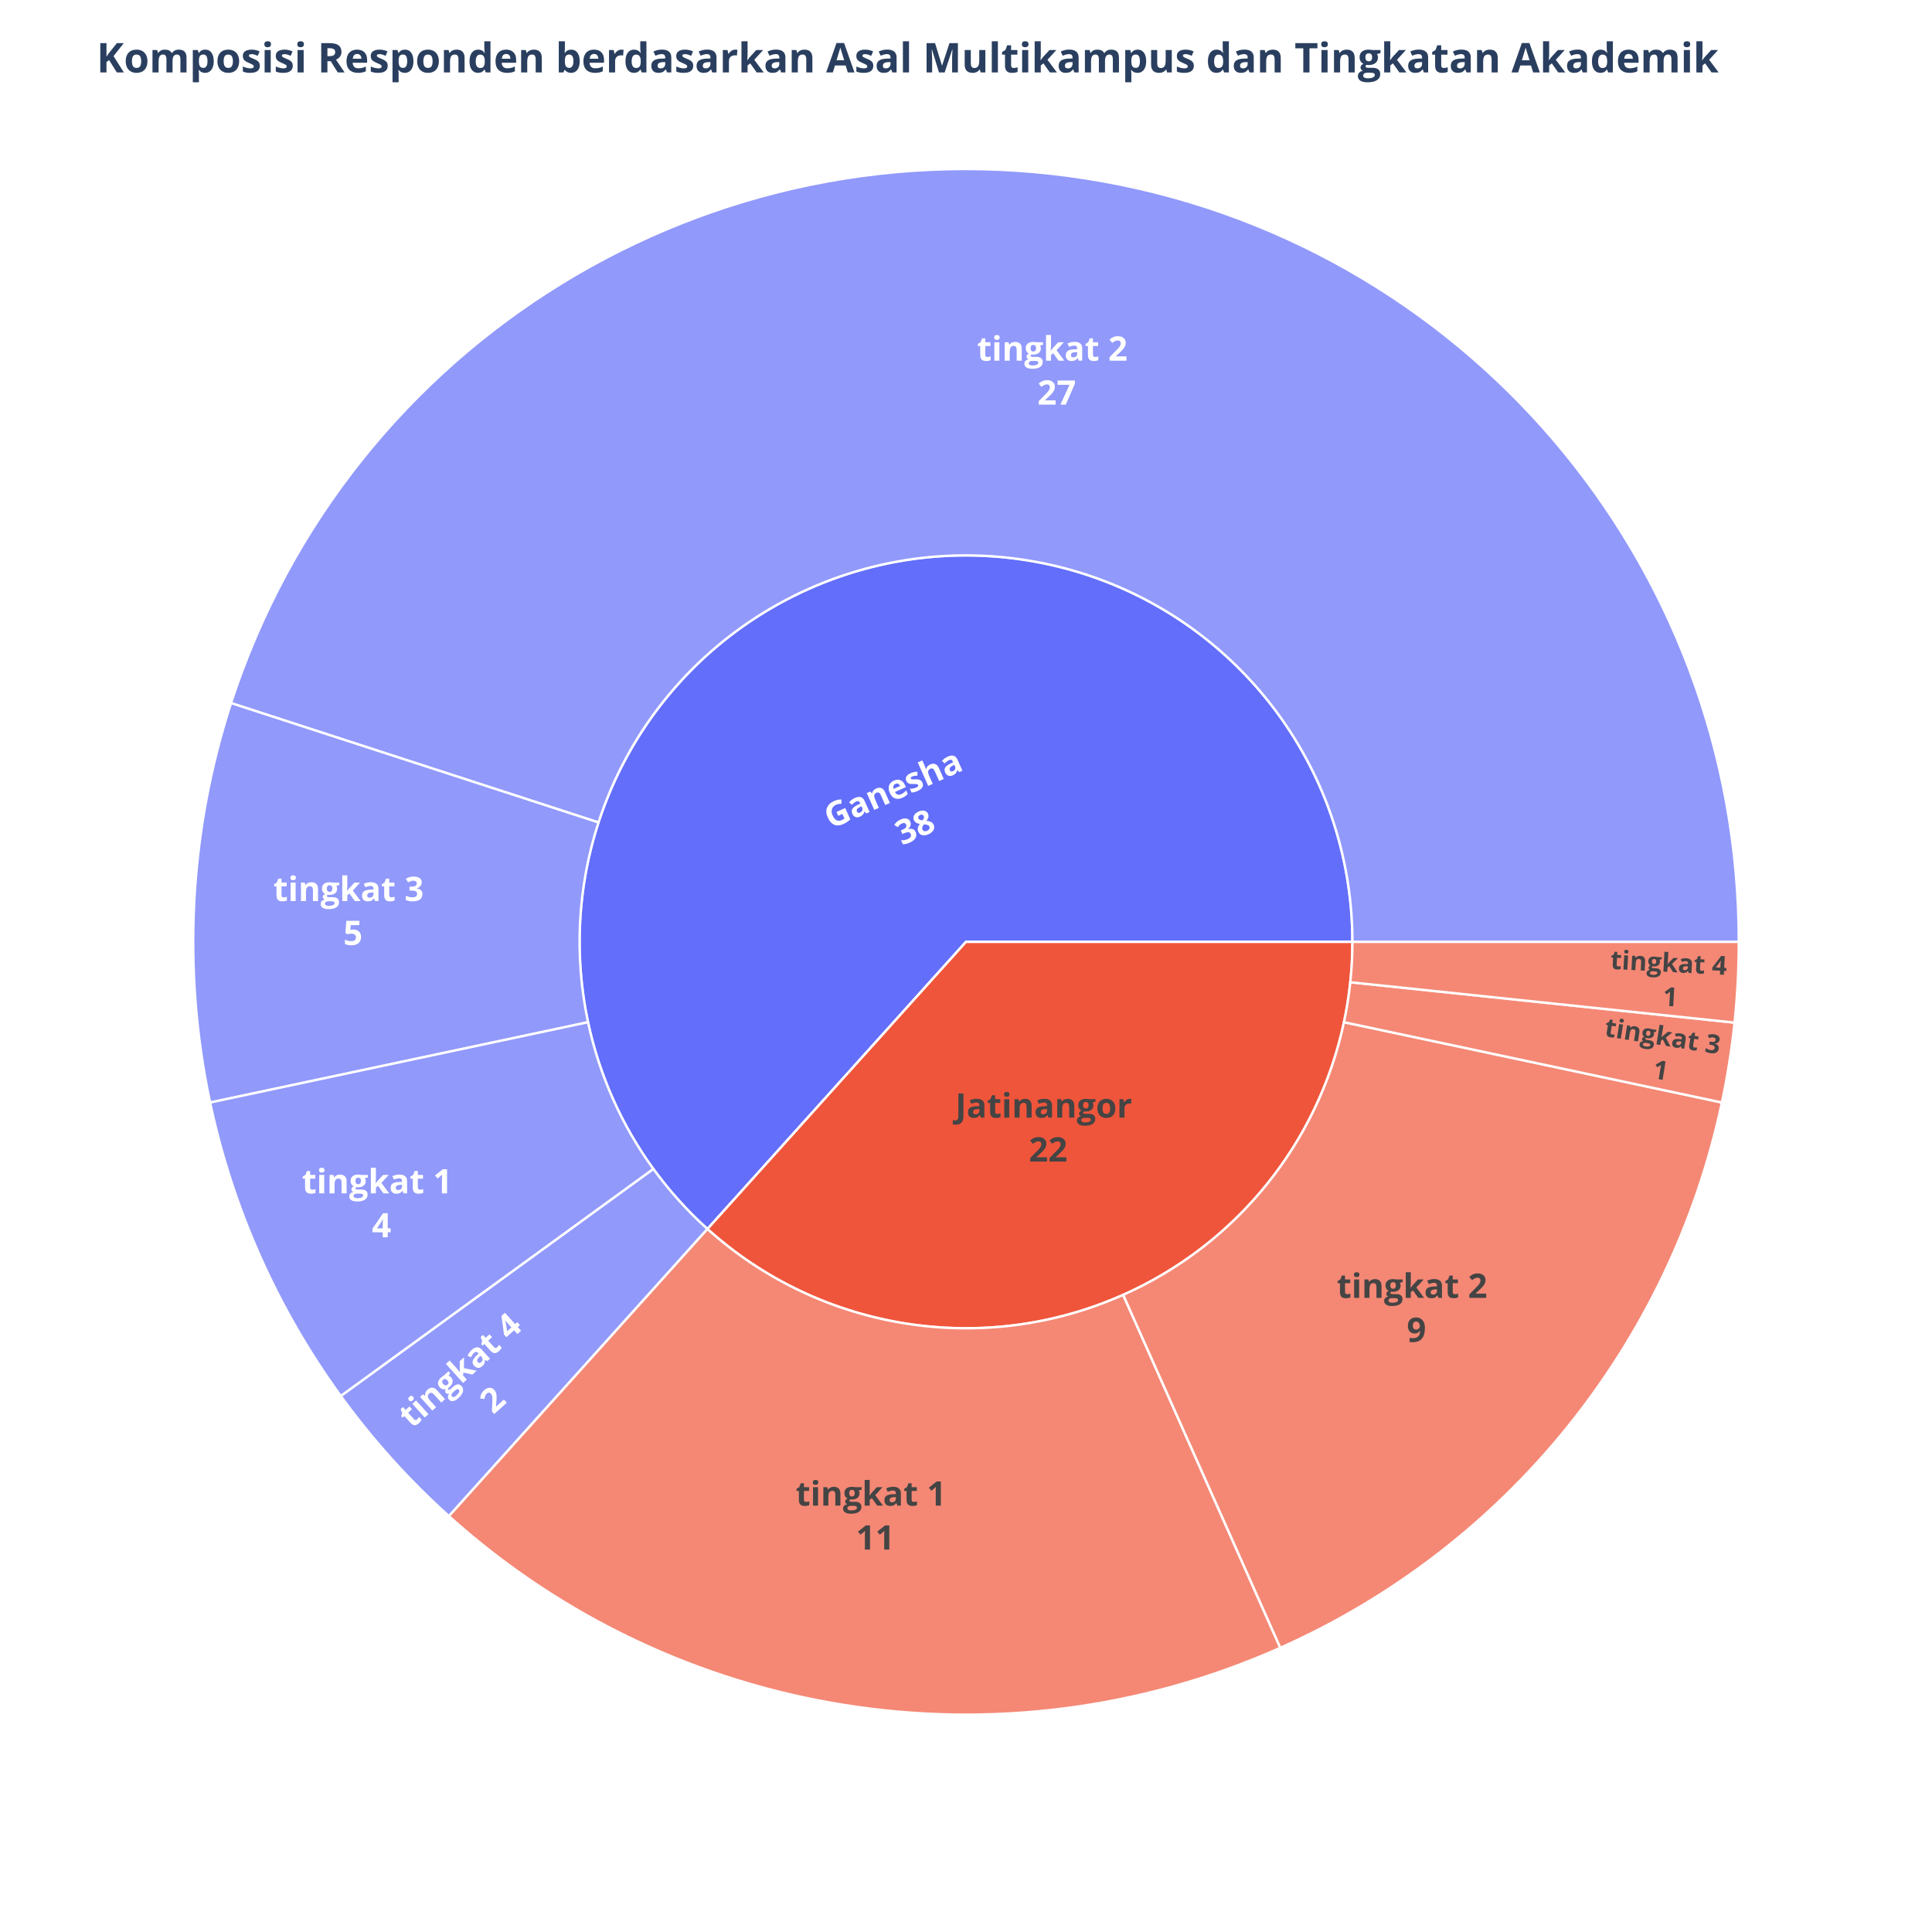
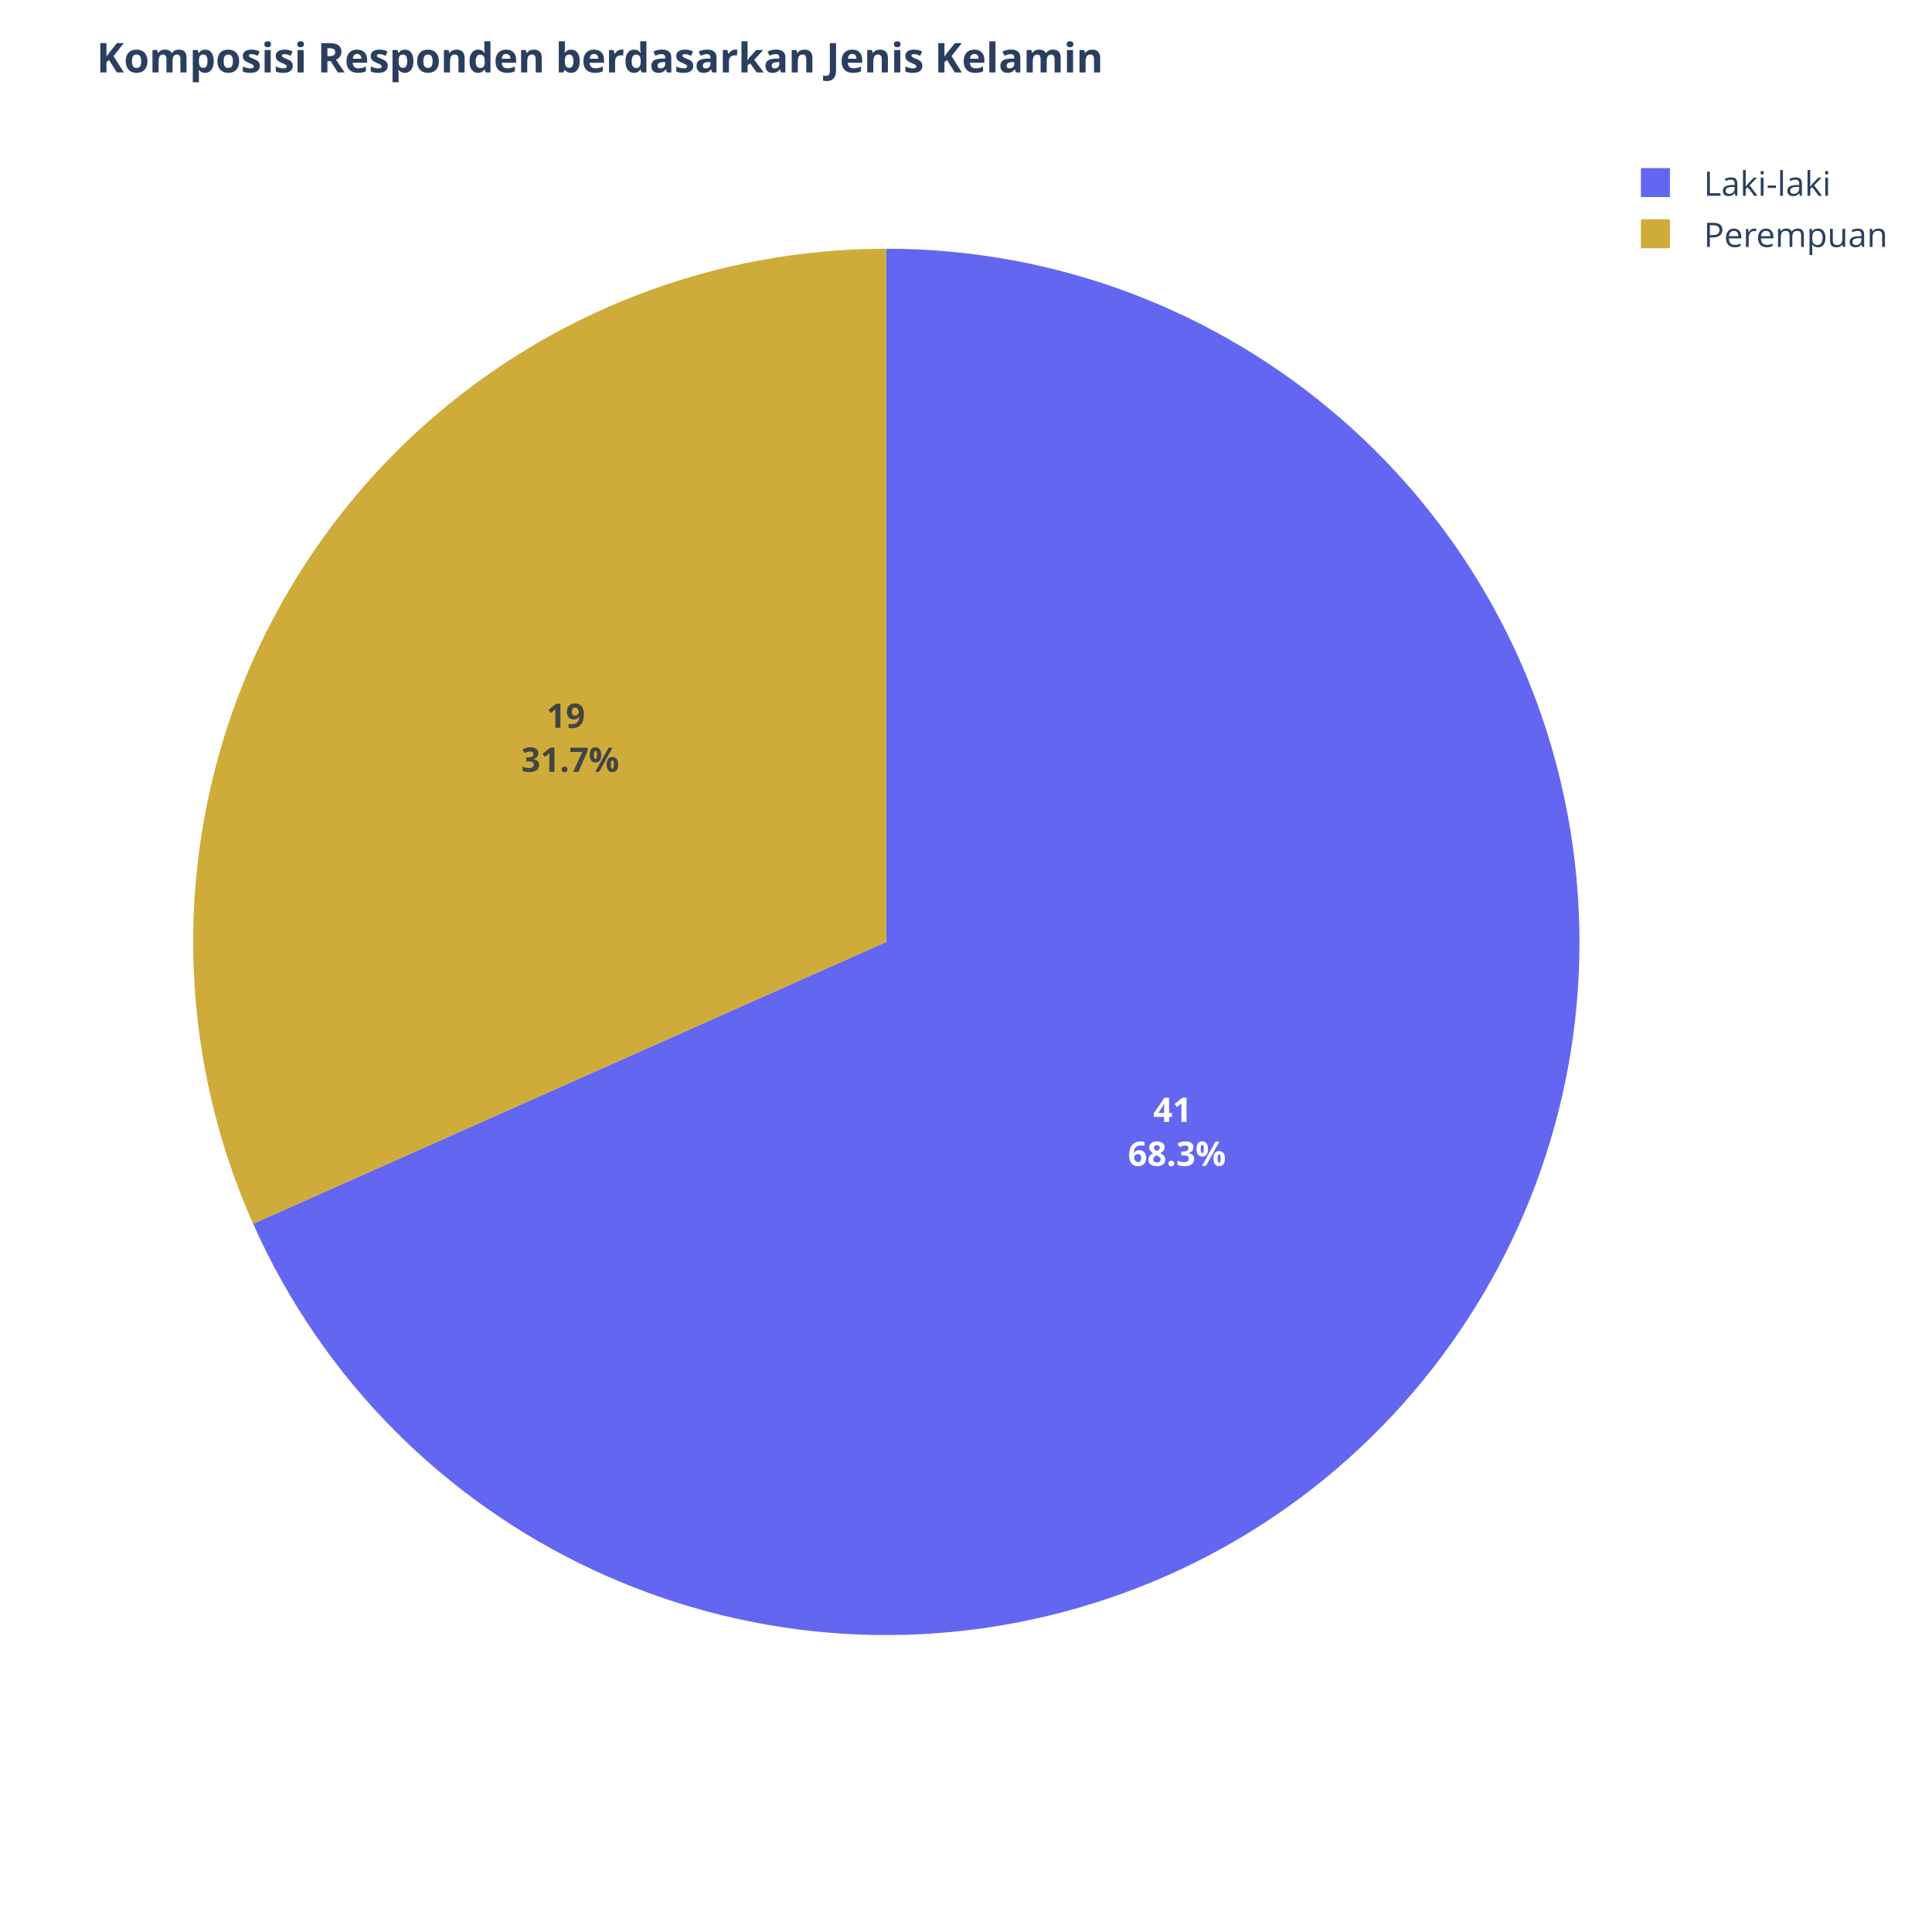
<svg xmlns="http://www.w3.org/2000/svg" class="main-svg" width="800" height="800" style="" viewBox="0 0 800 800">
  <rect x="0" y="0" width="800" height="800" style="fill: rgb(255, 255, 255); fill-opacity: 1;" />
-   <defs id="defs-9c02f4">
+   <defs id="defs-0559ca">
    <g class="clips" />
    <g class="gradients" />
    <g class="patterns" />
  </defs>
  <g class="bglayer" />
  <g class="layer-below">
    <g class="imagelayer" />
    <g class="shapelayer" />
  </g>
  <g class="cartesianlayer" />
  <g class="polarlayer" />
  <g class="smithlayer" />
  <g class="ternarylayer" />
  <g class="geolayer" />
  <g class="funnelarealayer" />
-   <g class="pielayer" />
-   <g class="iciclelayer" />
-   <g class="treemaplayer" />
-   <g class="sunburstlayer">
-     <g class="trace sunburst" stroke-linejoin="round" style="opacity: 1;">
-       <g class="slice cursor-pointer">
-         <path class="surface" d="M400,390L560,390A160,160 0,1,0 292.939,508.903L400,390A0,0 0,1,1 400,390Z" style="pointer-events: none; stroke-width: 1; fill: rgb(99, 110, 250); fill-opacity: 1; stroke: rgb(255, 255, 255); stroke-opacity: 1;" />
+   <g class="pielayer">
+     <g class="trace" stroke-linejoin="round" style="opacity: 1;">
+       <g class="slice">
+         <path class="surface" d="M367,390l0,-287a287,287 0 1 1 -262.188,403.733Z" style="pointer-events: none; fill: rgb(99, 102, 241); fill-opacity: 1; stroke-width: 0; stroke: rgb(68, 68, 68); stroke-opacity: 1;" />
        <g class="slicetext">
-           <text data-notex="1" class="slicetext" text-anchor="middle" x="0" y="0" style="font-family: 'Open Sans', verdana, arial, sans-serif; font-size: 14px; fill: rgb(255, 255, 255); fill-opacity: 1; font-weight: bold; white-space: pre;" transform="translate(373.4174,330.2944)rotate(-24)">
-             <tspan class="line" dy="0em" x="0" y="0">Ganesha</tspan>
-             <tspan class="line" dy="1.3em" x="0" y="0">38</tspan>
-           </text>
-         </g>
-       </g>
-       <g class="slice cursor-pointer">
-         <path class="surface" d="M400,390L292.939,508.903A160,160 0,0,0 560,390L400,390A0,0 0,0,1 400,390Z" style="pointer-events: none; stroke-width: 1; fill: rgb(239, 85, 59); fill-opacity: 1; stroke: rgb(255, 255, 255); stroke-opacity: 1;" />
-         <g class="slicetext">
-           <text data-notex="1" class="slicetext" text-anchor="middle" x="0" y="0" style="font-family: 'Open Sans', verdana, arial, sans-serif; font-size: 14px; fill: rgb(68, 68, 68); fill-opacity: 1; font-weight: bold; white-space: pre;" transform="translate(434.009,462.784)">
-             <tspan class="line" dy="0em" x="0" y="0">Jatinangor</tspan>
-             <tspan class="line" dy="1.3em" x="0" y="0">22</tspan>
+           <text data-notex="1" class="slicetext" transform="translate(487.3492,464.5541)" text-anchor="middle" x="0" y="0" style="font-family: 'Open Sans', verdana, arial, sans-serif; font-size: 14px; fill: rgb(255, 255, 255); fill-opacity: 1; font-weight: bold; white-space: pre;">
+             <tspan class="line" dy="0em" x="0" y="0">41</tspan>
+             <tspan class="line" dy="1.3em" x="0" y="0">68.3%</tspan>
          </text>
        </g>
      </g>
      <g class="slice">
-         <path class="surface" d="M560,390L720,390A320,320 0,0,0 95.662,291.115L247.831,340.557A160,160 0,0,1 560,390Z" style="pointer-events: none; stroke-width: 1; fill: rgb(99, 110, 250); fill-opacity: 1; stroke: rgb(255, 255, 255); stroke-opacity: 1; opacity: 0.7;" />
+         <path class="surface" d="M367,390l-262.188,116.733a287,287 0 0 1 262.188,-403.733Z" style="pointer-events: none; fill: rgb(207, 171, 58); fill-opacity: 1; stroke-width: 0; stroke: rgb(68, 68, 68); stroke-opacity: 1;" />
        <g class="slicetext">
-           <text data-notex="1" class="slicetext" text-anchor="middle" x="0" y="0" style="font-family: 'Open Sans', verdana, arial, sans-serif; font-size: 14px; fill: rgb(255, 255, 255); fill-opacity: 1; font-weight: bold; white-space: pre;" transform="translate(437.5443,149.3532)">
-             <tspan class="line" dy="0em" x="0" y="0">tingkat 2</tspan>
-             <tspan class="line" dy="1.3em" x="0" y="0">27</tspan>
-           </text>
-         </g>
-       </g>
-       <g class="slice">
-         <path class="surface" d="M247.831,340.557L95.662,291.115A320,320 0,0,0 86.993,456.532L243.496,423.266A160,160 0,0,1 247.831,340.557Z" style="pointer-events: none; stroke-width: 1; fill: rgb(99, 110, 250); fill-opacity: 1; stroke: rgb(255, 255, 255); stroke-opacity: 1; opacity: 0.7;" />
-         <g class="slicetext">
-           <text data-notex="1" class="slicetext" text-anchor="middle" x="0" y="0" style="font-family: 'Open Sans', verdana, arial, sans-serif; font-size: 14px; fill: rgb(255, 255, 255); fill-opacity: 1; font-weight: bold; white-space: pre;" transform="translate(146.1419,373.0943)">
-             <tspan class="line" dy="0em" x="0" y="0">tingkat 3</tspan>
-             <tspan class="line" dy="1.3em" x="0" y="0">5</tspan>
-           </text>
-         </g>
-       </g>
-       <g class="slice">
-         <path class="surface" d="M243.496,423.266L86.993,456.532A320,320 0,0,0 141.115,578.091L270.557,484.046A160,160 0,0,1 243.496,423.266Z" style="pointer-events: none; stroke-width: 1; fill: rgb(99, 110, 250); fill-opacity: 1; stroke: rgb(255, 255, 255); stroke-opacity: 1; opacity: 0.7;" />
-         <g class="slicetext">
-           <text data-notex="1" class="slicetext" text-anchor="middle" x="0" y="0" style="font-family: 'Open Sans', verdana, arial, sans-serif; font-size: 14px; fill: rgb(255, 255, 255); fill-opacity: 1; font-weight: bold; white-space: pre;" transform="translate(157.9835,494.1511)">
-             <tspan class="line" dy="0em" x="0" y="0">tingkat 1</tspan>
-             <tspan class="line" dy="1.3em" x="0" y="0">4</tspan>
-           </text>
-         </g>
-       </g>
-       <g class="slice">
-         <path class="surface" d="M270.557,484.046L141.115,578.091A320,320 0,0,0 185.878,627.806L292.939,508.903A160,160 0,0,1 270.557,484.046Z" style="pointer-events: none; stroke-width: 1; fill: rgb(99, 110, 250); fill-opacity: 1; stroke: rgb(255, 255, 255); stroke-opacity: 1; opacity: 0.7;" />
-         <g class="slicetext">
-           <text data-notex="1" class="slicetext" text-anchor="middle" x="0" y="0" style="font-family: 'Open Sans', verdana, arial, sans-serif; font-size: 14px; fill: rgb(255, 255, 255); fill-opacity: 1; font-weight: bold; white-space: pre;" transform="translate(195.0383,569.7019)rotate(-42)">
-             <tspan class="line" dy="0em" x="0" y="0">tingkat 4</tspan>
-             <tspan class="line" dy="1.3em" x="0" y="0">2</tspan>
-           </text>
-         </g>
-       </g>
-       <g class="slice">
-         <path class="surface" d="M292.939,508.903L185.878,627.806A320,320 0,0,0 530.156,682.335L465.078,536.167A160,160 0,0,1 292.939,508.903Z" style="pointer-events: none; stroke-width: 1; fill: rgb(239, 85, 59); fill-opacity: 1; stroke: rgb(255, 255, 255); stroke-opacity: 1; opacity: 0.7;" />
-         <g class="slicetext">
-           <text data-notex="1" class="slicetext" text-anchor="middle" x="0" y="0" style="font-family: 'Open Sans', verdana, arial, sans-serif; font-size: 14px; fill: rgb(68, 68, 68); fill-opacity: 1; font-weight: bold; white-space: pre;" transform="translate(362.4557,623.4436)">
-             <tspan class="line" dy="0em" x="0" y="0">tingkat 1</tspan>
-             <tspan class="line" dy="1.3em" x="0" y="0">11</tspan>
-           </text>
-         </g>
-       </g>
-       <g class="slice">
-         <path class="surface" d="M465.078,536.167L530.156,682.335A320,320 0,0,0 713.007,456.532L556.504,423.266A160,160 0,0,1 465.078,536.167Z" style="pointer-events: none; stroke-width: 1; fill: rgb(239, 85, 59); fill-opacity: 1; stroke: rgb(255, 255, 255); stroke-opacity: 1; opacity: 0.7;" />
-         <g class="slicetext">
-           <text data-notex="1" class="slicetext" text-anchor="middle" x="0" y="0" style="font-family: 'Open Sans', verdana, arial, sans-serif; font-size: 14px; fill: rgb(68, 68, 68); fill-opacity: 1; font-weight: bold; white-space: pre;" transform="translate(586.515,537.4353)">
-             <tspan class="line" dy="0em" x="0" y="0">tingkat 2</tspan>
-             <tspan class="line" dy="1.3em" x="0" y="0">9</tspan>
-           </text>
-         </g>
-       </g>
-       <g class="slice">
-         <path class="surface" d="M556.504,423.266L713.007,456.532A320,320 0,0,0 718.247,423.449L559.124,406.725A160,160 0,0,1 556.504,423.266Z" style="pointer-events: none; stroke-width: 1; fill: rgb(239, 85, 59); fill-opacity: 1; stroke: rgb(255, 255, 255); stroke-opacity: 1; opacity: 0.7;" />
-         <g class="slicetext">
-           <text data-notex="1" class="slicetext" text-anchor="middle" x="0" y="0" style="font-family: 'Open Sans', verdana, arial, sans-serif; font-size: 14px; fill: rgb(68, 68, 68); fill-opacity: 1; font-weight: bold; white-space: pre;" transform="translate(689.291,432.9937)scale(0.7748493)rotate(9)">
-             <tspan class="line" dy="0em" x="0" y="0">tingkat 3</tspan>
-             <tspan class="line" dy="1.3em" x="0" y="0">1</tspan>
-           </text>
-         </g>
-       </g>
-       <g class="slice">
-         <path class="surface" d="M559.124,406.725L718.247,423.449A320,320 0,0,0 720,390L560,390A160,160 0,0,1 559.124,406.725Z" style="pointer-events: none; stroke-width: 1; fill: rgb(239, 85, 59); fill-opacity: 1; stroke: rgb(255, 255, 255); stroke-opacity: 1; opacity: 0.7;" />
-         <g class="slicetext">
-           <text data-notex="1" class="slicetext" text-anchor="middle" x="0" y="0" style="font-family: 'Open Sans', verdana, arial, sans-serif; font-size: 14px; fill: rgb(68, 68, 68); fill-opacity: 1; font-weight: bold; white-space: pre;" transform="translate(692.2003,402.5191)scale(0.7748493)rotate(3)">
-             <tspan class="line" dy="0em" x="0" y="0">tingkat 4</tspan>
-             <tspan class="line" dy="1.3em" x="0" y="0">1</tspan>
+           <text data-notex="1" class="slicetext" transform="translate(236.091,301.3852)" text-anchor="middle" x="0" y="0" style="font-family: 'Open Sans', verdana, arial, sans-serif; font-size: 14px; fill: rgb(68, 68, 68); fill-opacity: 1; font-weight: bold; white-space: pre;">
+             <tspan class="line" dy="0em" x="0" y="0">19</tspan>
+             <tspan class="line" dy="1.3em" x="0" y="0">31.7%</tspan>
          </text>
        </g>
      </g>
    </g>
  </g>
+   <g class="iciclelayer" />
+   <g class="treemaplayer" />
+   <g class="sunburstlayer" />
  <g class="glimages" />
-   <defs id="topdefs-9c02f4">
+   <defs id="topdefs-0559ca">
    <g class="clips" />
+     <clipPath id="legend0559ca">
+       <rect width="123" height="53" x="0" y="0" />
+     </clipPath>
  </defs>
  <g class="layer-above">
    <g class="imagelayer" />
    <g class="shapelayer" />
  </g>
  <g class="infolayer">
+     <g class="legend" pointer-events="all" transform="translate(665.48,60)">
+       <rect class="bg" shape-rendering="crispEdges" width="123" height="53" x="0" y="0" style="stroke: rgb(68, 68, 68); stroke-opacity: 1; fill: rgb(255, 255, 255); fill-opacity: 1; stroke-width: 0px;" />
+       <g class="scrollbox" transform="" clip-path="url(#legend0559ca)">
+         <g class="groups">
+           <g class="traces" transform="translate(0,15.6)" style="opacity: 1;">
+             <text class="legendtext" text-anchor="start" x="40" y="5.46" style="font-family: 'Open Sans', verdana, arial, sans-serif; font-size: 14px; fill: rgb(42, 63, 95); fill-opacity: 1; white-space: pre;">Laki-laki</text>
+             <g class="layers" style="opacity: 1;">
+               <g class="legendfill" />
+               <g class="legendlines" />
+               <g class="legendsymbols">
+                 <g class="legendpoints">
+                   <path class="legendpie" d="M6,6H-6V-6H6Z" transform="translate(20,0)" style="fill: rgb(99, 102, 241); fill-opacity: 1; stroke-width: 0; stroke: rgb(68, 68, 68); stroke-opacity: 1;" />
+                 </g>
+               </g>
+             </g>
+             <rect class="legendtoggle" x="0" y="-10.6" width="118" height="21.2" style="fill: rgb(0, 0, 0); fill-opacity: 0;" />
+           </g>
+           <g class="traces" transform="translate(0,36.8)" style="opacity: 1;">
+             <text class="legendtext" text-anchor="start" x="40" y="5.46" style="font-family: 'Open Sans', verdana, arial, sans-serif; font-size: 14px; fill: rgb(42, 63, 95); fill-opacity: 1; white-space: pre;">Perempuan</text>
+             <g class="layers" style="opacity: 1;">
+               <g class="legendfill" />
+               <g class="legendlines" />
+               <g class="legendsymbols">
+                 <g class="legendpoints">
+                   <path class="legendpie" d="M6,6H-6V-6H6Z" transform="translate(20,0)" style="fill: rgb(207, 171, 58); fill-opacity: 1; stroke-width: 0; stroke: rgb(68, 68, 68); stroke-opacity: 1;" />
+                 </g>
+               </g>
+             </g>
+             <rect class="legendtoggle" x="0" y="-10.6" width="118" height="21.2" style="fill: rgb(0, 0, 0); fill-opacity: 0;" />
+           </g>
+         </g>
+       </g>
+       <rect class="scrollbar" rx="20" ry="3" width="0" height="0" x="0" y="0" style="fill: rgb(128, 139, 164); fill-opacity: 1;" />
+     </g>
    <g class="g-gtitle">
      <text class="gtitle" x="40" y="30" text-anchor="start" dy="0em" style="font-family: 'Open Sans', verdana, arial, sans-serif; font-size: 17px; fill: rgb(42, 63, 95); opacity: 1; white-space: pre;">
-         <tspan style="font-weight:bold">Komposisi Responden berdasarkan Asal Multikampus dan Tingkatan Akademik</tspan>
+         <tspan style="font-weight:bold">Komposisi Responden berdasarkan Jenis Kelamin</tspan>
      </text>
    </g>
  </g>
</svg>
